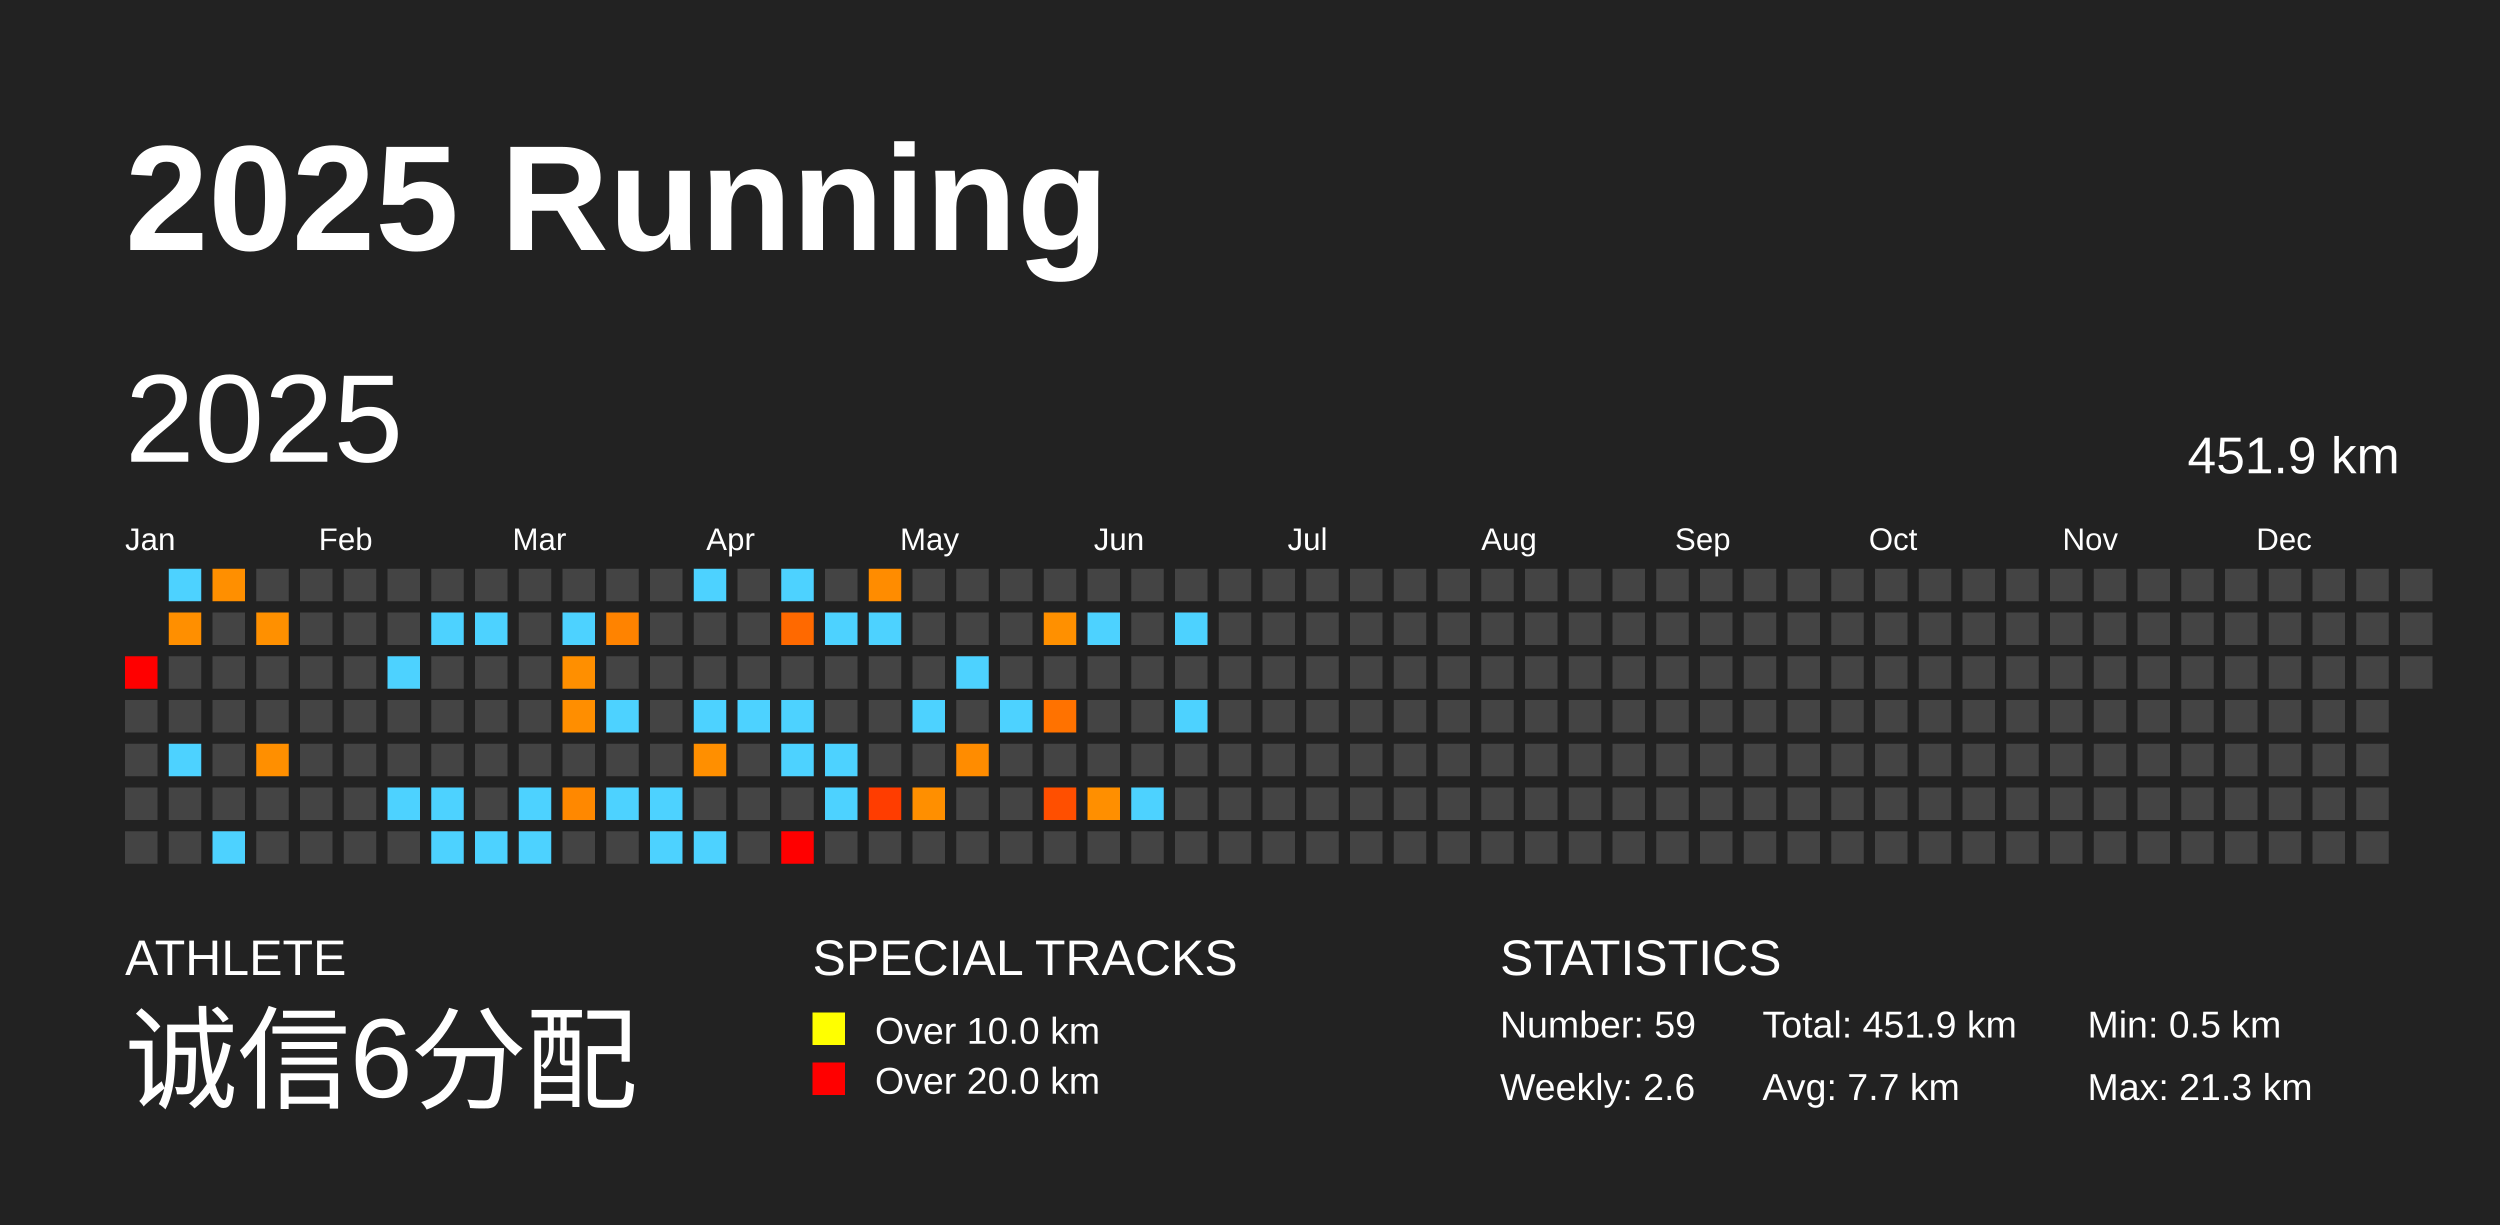
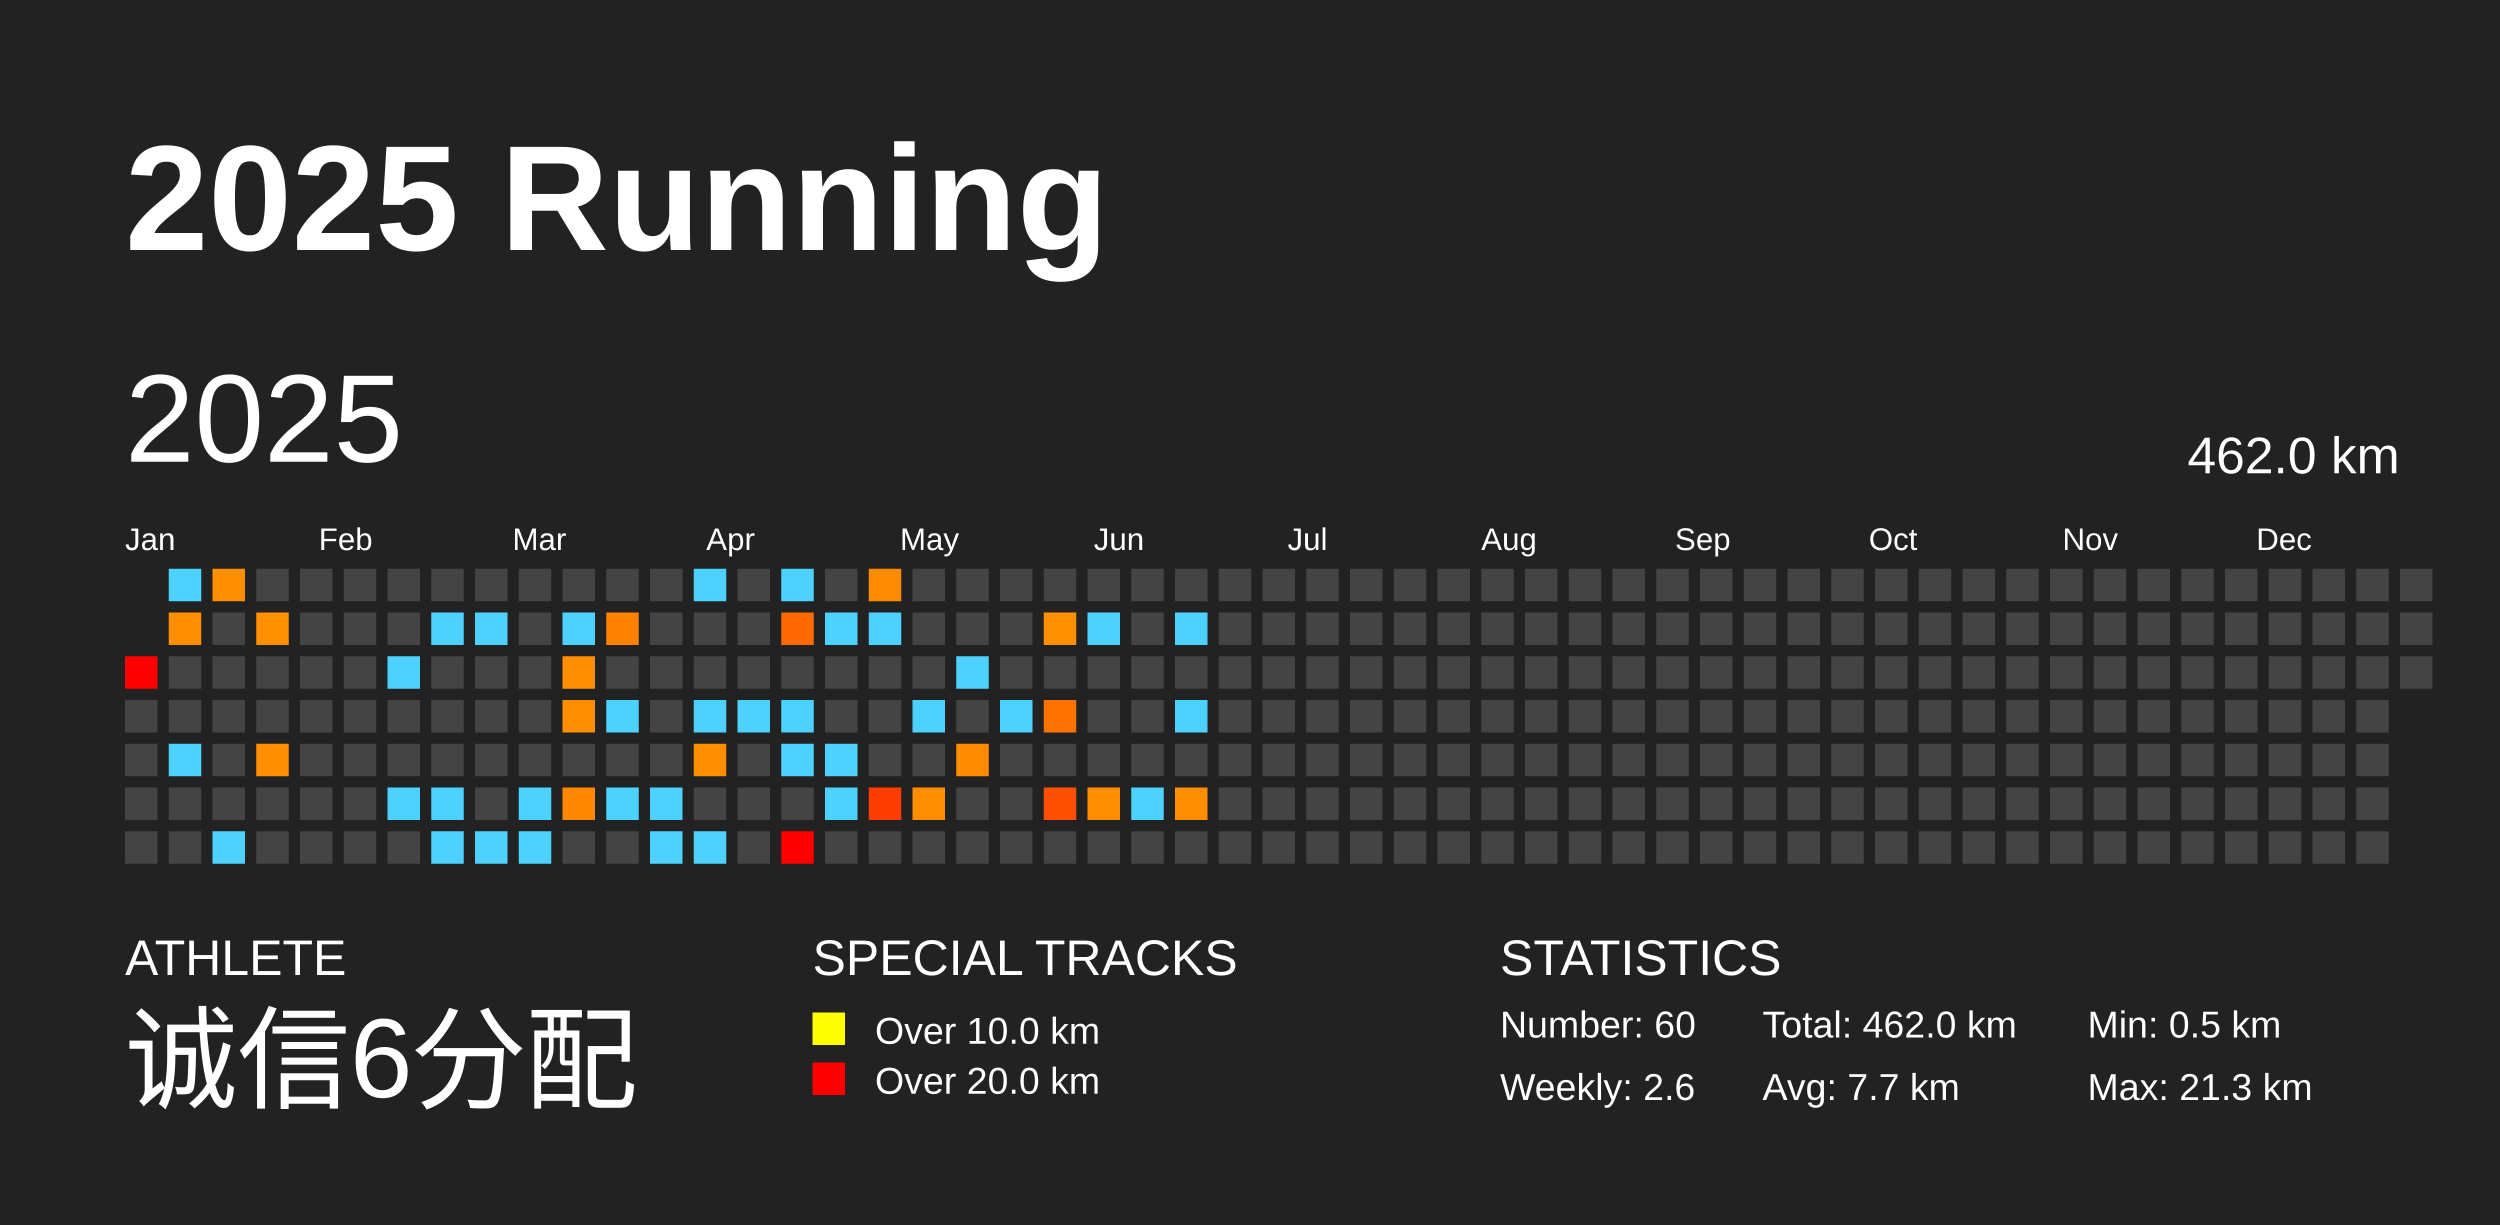
<svg xmlns="http://www.w3.org/2000/svg" baseProfile="full" height="98mm" version="1.1" viewBox="0,0,200,98" width="200mm">
  <defs />
  <rect fill="#222222" height="98" width="200" x="0" y="0" />
  <text fill="#FFFFFF" style="font-size:12px; font-family:Arial; font-weight:bold;" x="10" y="20">2025 Running</text>
  <text fill="#FFFFFF" style="font-size:4px; font-family:Arial" x="10" y="78">ATHLETE</text>
  <text fill="#FFFFFF" style="font-size:9px; font-family:Arial" x="10" y="88">诚信6分配</text>
  <text fill="#FFFFFF" style="font-size:4px; font-family:Arial" x="65" y="78">SPECIAL TRACKS</text>
  <rect fill="yellow" height="2.6" width="2.6" x="65" y="81" />
  <text fill="#FFFFFF" style="font-size:3px; font-family:Arial" x="70" y="83.5">Over 10.0 km</text>
  <rect fill="red" height="2.6" width="2.6" x="65" y="85" />
  <text fill="#FFFFFF" style="font-size:3px; font-family:Arial" x="70" y="87.5">Over 20.0 km</text>
  <text fill="#FFFFFF" style="font-size:4px; font-family:Arial" x="120" y="78">STATISTICS</text>
-   <text fill="#FFFFFF" style="font-size:3px; font-family:Arial" x="120" y="83">Number: 59</text>
+   <text fill="#FFFFFF" style="font-size:3px; font-family:Arial" x="120" y="83">Number: 60</text>
  <text fill="#FFFFFF" style="font-size:3px; font-family:Arial" x="120" y="88">Weekly: 2.6</text>
-   <text fill="#FFFFFF" style="font-size:3px; font-family:Arial" x="141" y="83">Total: 451.9 km</text>
+   <text fill="#FFFFFF" style="font-size:3px; font-family:Arial" x="141" y="83">Total: 462.0 km</text>
  <text fill="#FFFFFF" style="font-size:3px; font-family:Arial" x="141" y="88">Avg: 7.7 km</text>
  <text fill="#FFFFFF" style="font-size:3px; font-family:Arial" x="167" y="83">Min: 0.5 km</text>
  <text fill="#FFFFFF" style="font-size:3px; font-family:Arial" x="167" y="88">Max: 21.3 km</text>
  <text dominant-baseline="hanging" fill="#FFFFFF" style="font-size:10.0px; font-family:Arial;" x="10" y="30">2025</text>
-   <text dominant-baseline="hanging" fill="#FFFFFF" style="font-size:4.125px; font-family:Arial;" x="175" y="35">451.9 km</text>
+   <text dominant-baseline="hanging" fill="#FFFFFF" style="font-size:4.125px; font-family:Arial;" x="175" y="35">462.0 km</text>
  <text fill="#FFFFFF" style="font-size:2.5px; font-family:Arial" x="10.0" y="44">Jan</text>
  <text fill="#FFFFFF" style="font-size:2.5px; font-family:Arial" x="25.5" y="44">Feb</text>
  <text fill="#FFFFFF" style="font-size:2.5px; font-family:Arial" x="41.0" y="44">Mar</text>
  <text fill="#FFFFFF" style="font-size:2.5px; font-family:Arial" x="56.5" y="44">Apr</text>
  <text fill="#FFFFFF" style="font-size:2.5px; font-family:Arial" x="72.0" y="44">May</text>
  <text fill="#FFFFFF" style="font-size:2.5px; font-family:Arial" x="87.5" y="44">Jun</text>
  <text fill="#FFFFFF" style="font-size:2.5px; font-family:Arial" x="103.0" y="44">Jul</text>
  <text fill="#FFFFFF" style="font-size:2.5px; font-family:Arial" x="118.5" y="44">Aug</text>
  <text fill="#FFFFFF" style="font-size:2.5px; font-family:Arial" x="134.0" y="44">Sep</text>
  <text fill="#FFFFFF" style="font-size:2.5px; font-family:Arial" x="149.5" y="44">Oct</text>
  <text fill="#FFFFFF" style="font-size:2.5px; font-family:Arial" x="165.0" y="44">Nov</text>
  <text fill="#FFFFFF" style="font-size:2.5px; font-family:Arial" x="180.5" y="44">Dec</text>
  <rect fill="red" height="2.6" width="2.6" x="10.0" y="52.5" />
  <rect fill="#444444" height="2.6" width="2.6" x="10.0" y="56.0" />
  <rect fill="#444444" height="2.6" width="2.6" x="10.0" y="59.5" />
  <rect fill="#444444" height="2.6" width="2.6" x="10.0" y="63.0" />
  <rect fill="#444444" height="2.6" width="2.6" x="10.0" y="66.5" />
  <rect fill="#4dd2ff" height="2.6" width="2.6" x="13.5" y="45.5" />
  <rect fill="#ff8f00" height="2.6" width="2.6" x="13.5" y="49.0" />
  <rect fill="#444444" height="2.6" width="2.6" x="13.5" y="52.5" />
  <rect fill="#444444" height="2.6" width="2.6" x="13.5" y="56.0" />
  <rect fill="#4dd2ff" height="2.6" width="2.6" x="13.5" y="59.5" />
  <rect fill="#444444" height="2.6" width="2.6" x="13.5" y="63.0" />
  <rect fill="#444444" height="2.6" width="2.6" x="13.5" y="66.5" />
  <rect fill="#ff8f00" height="2.6" width="2.6" x="17.0" y="45.5" />
  <rect fill="#444444" height="2.6" width="2.6" x="17.0" y="49.0" />
  <rect fill="#444444" height="2.6" width="2.6" x="17.0" y="52.5" />
  <rect fill="#444444" height="2.6" width="2.6" x="17.0" y="56.0" />
  <rect fill="#444444" height="2.6" width="2.6" x="17.0" y="59.5" />
  <rect fill="#444444" height="2.6" width="2.6" x="17.0" y="63.0" />
  <rect fill="#4dd2ff" height="2.6" width="2.6" x="17.0" y="66.5" />
  <rect fill="#444444" height="2.6" width="2.6" x="20.5" y="45.5" />
  <rect fill="#ff9000" height="2.6" width="2.6" x="20.5" y="49.0" />
  <rect fill="#444444" height="2.6" width="2.6" x="20.5" y="52.5" />
  <rect fill="#444444" height="2.6" width="2.6" x="20.5" y="56.0" />
  <rect fill="#ff8f00" height="2.6" width="2.6" x="20.5" y="59.5" />
  <rect fill="#444444" height="2.6" width="2.6" x="20.5" y="63.0" />
  <rect fill="#444444" height="2.6" width="2.6" x="20.5" y="66.5" />
  <rect fill="#444444" height="2.6" width="2.6" x="24.0" y="45.5" />
  <rect fill="#444444" height="2.6" width="2.6" x="24.0" y="49.0" />
  <rect fill="#444444" height="2.6" width="2.6" x="24.0" y="52.5" />
  <rect fill="#444444" height="2.6" width="2.6" x="24.0" y="56.0" />
  <rect fill="#444444" height="2.6" width="2.6" x="24.0" y="59.5" />
  <rect fill="#444444" height="2.6" width="2.6" x="24.0" y="63.0" />
  <rect fill="#444444" height="2.6" width="2.6" x="24.0" y="66.5" />
  <rect fill="#444444" height="2.6" width="2.6" x="27.5" y="45.5" />
  <rect fill="#444444" height="2.6" width="2.6" x="27.5" y="49.0" />
  <rect fill="#444444" height="2.6" width="2.6" x="27.5" y="52.5" />
  <rect fill="#444444" height="2.6" width="2.6" x="27.5" y="56.0" />
  <rect fill="#444444" height="2.6" width="2.6" x="27.5" y="59.5" />
  <rect fill="#444444" height="2.6" width="2.6" x="27.5" y="63.0" />
  <rect fill="#444444" height="2.6" width="2.6" x="27.5" y="66.5" />
  <rect fill="#444444" height="2.6" width="2.6" x="31.0" y="45.5" />
  <rect fill="#444444" height="2.6" width="2.6" x="31.0" y="49.0" />
  <rect fill="#4dd2ff" height="2.6" width="2.6" x="31.0" y="52.5" />
  <rect fill="#444444" height="2.6" width="2.6" x="31.0" y="56.0" />
  <rect fill="#444444" height="2.6" width="2.6" x="31.0" y="59.5" />
  <rect fill="#4dd2ff" height="2.6" width="2.6" x="31.0" y="63.0" />
  <rect fill="#444444" height="2.6" width="2.6" x="31.0" y="66.5" />
  <rect fill="#444444" height="2.6" width="2.6" x="34.5" y="45.5" />
  <rect fill="#4dd2ff" height="2.6" width="2.6" x="34.5" y="49.0" />
  <rect fill="#444444" height="2.6" width="2.6" x="34.5" y="52.5" />
  <rect fill="#444444" height="2.6" width="2.6" x="34.5" y="56.0" />
  <rect fill="#444444" height="2.6" width="2.6" x="34.5" y="59.5" />
  <rect fill="#4dd2ff" height="2.6" width="2.6" x="34.5" y="63.0" />
  <rect fill="#4dd2ff" height="2.6" width="2.6" x="34.5" y="66.5" />
  <rect fill="#444444" height="2.6" width="2.6" x="38.0" y="45.5" />
  <rect fill="#4dd2ff" height="2.6" width="2.6" x="38.0" y="49.0" />
  <rect fill="#444444" height="2.6" width="2.6" x="38.0" y="52.5" />
  <rect fill="#444444" height="2.6" width="2.6" x="38.0" y="56.0" />
  <rect fill="#444444" height="2.6" width="2.6" x="38.0" y="59.5" />
  <rect fill="#444444" height="2.6" width="2.6" x="38.0" y="63.0" />
  <rect fill="#4dd2ff" height="2.6" width="2.6" x="38.0" y="66.5" />
  <rect fill="#444444" height="2.6" width="2.6" x="41.5" y="45.5" />
  <rect fill="#444444" height="2.6" width="2.6" x="41.5" y="49.0" />
  <rect fill="#444444" height="2.6" width="2.6" x="41.5" y="52.5" />
  <rect fill="#444444" height="2.6" width="2.6" x="41.5" y="56.0" />
  <rect fill="#444444" height="2.6" width="2.6" x="41.5" y="59.5" />
  <rect fill="#4dd2ff" height="2.6" width="2.6" x="41.5" y="63.0" />
  <rect fill="#4dd2ff" height="2.6" width="2.6" x="41.5" y="66.5" />
  <rect fill="#444444" height="2.6" width="2.6" x="45.0" y="45.5" />
  <rect fill="#4dd2ff" height="2.6" width="2.6" x="45.0" y="49.0" />
  <rect fill="#ff8f00" height="2.6" width="2.6" x="45.0" y="52.5" />
  <rect fill="#ff8e00" height="2.6" width="2.6" x="45.0" y="56.0" />
  <rect fill="#444444" height="2.6" width="2.6" x="45.0" y="59.5" />
  <rect fill="#ff8800" height="2.6" width="2.6" x="45.0" y="63.0" />
  <rect fill="#444444" height="2.6" width="2.6" x="45.0" y="66.5" />
  <rect fill="#444444" height="2.6" width="2.6" x="48.5" y="45.5" />
  <rect fill="#ff8300" height="2.6" width="2.6" x="48.5" y="49.0" />
  <rect fill="#444444" height="2.6" width="2.6" x="48.5" y="52.5" />
  <rect fill="#4dd2ff" height="2.6" width="2.6" x="48.5" y="56.0" />
  <rect fill="#444444" height="2.6" width="2.6" x="48.5" y="59.5" />
  <rect fill="#4dd2ff" height="2.6" width="2.6" x="48.5" y="63.0" />
  <rect fill="#444444" height="2.6" width="2.6" x="48.5" y="66.5" />
  <rect fill="#444444" height="2.6" width="2.6" x="52.0" y="45.5" />
  <rect fill="#444444" height="2.6" width="2.6" x="52.0" y="49.0" />
  <rect fill="#444444" height="2.6" width="2.6" x="52.0" y="52.5" />
  <rect fill="#444444" height="2.6" width="2.6" x="52.0" y="56.0" />
  <rect fill="#444444" height="2.6" width="2.6" x="52.0" y="59.5" />
  <rect fill="#4dd2ff" height="2.6" width="2.6" x="52.0" y="63.0" />
  <rect fill="#4dd2ff" height="2.6" width="2.6" x="52.0" y="66.5" />
  <rect fill="#4dd2ff" height="2.6" width="2.6" x="55.5" y="45.5" />
  <rect fill="#444444" height="2.6" width="2.6" x="55.5" y="49.0" />
  <rect fill="#444444" height="2.6" width="2.6" x="55.5" y="52.5" />
  <rect fill="#4dd2ff" height="2.6" width="2.6" x="55.5" y="56.0" />
  <rect fill="#ff8f00" height="2.6" width="2.6" x="55.5" y="59.5" />
  <rect fill="#444444" height="2.6" width="2.6" x="55.5" y="63.0" />
  <rect fill="#4dd2ff" height="2.6" width="2.6" x="55.5" y="66.5" />
  <rect fill="#444444" height="2.6" width="2.6" x="59.0" y="45.5" />
  <rect fill="#444444" height="2.6" width="2.6" x="59.0" y="49.0" />
  <rect fill="#444444" height="2.6" width="2.6" x="59.0" y="52.5" />
  <rect fill="#4dd2ff" height="2.6" width="2.6" x="59.0" y="56.0" />
  <rect fill="#444444" height="2.6" width="2.6" x="59.0" y="59.5" />
  <rect fill="#444444" height="2.6" width="2.6" x="59.0" y="63.0" />
  <rect fill="#444444" height="2.6" width="2.6" x="59.0" y="66.5" />
  <rect fill="#4dd2ff" height="2.6" width="2.6" x="62.5" y="45.5" />
  <rect fill="#ff6900" height="2.6" width="2.6" x="62.5" y="49.0" />
  <rect fill="#444444" height="2.6" width="2.6" x="62.5" y="52.5" />
  <rect fill="#4dd2ff" height="2.6" width="2.6" x="62.5" y="56.0" />
  <rect fill="#4dd2ff" height="2.6" width="2.6" x="62.5" y="59.5" />
  <rect fill="#444444" height="2.6" width="2.6" x="62.5" y="63.0" />
  <rect fill="red" height="2.6" width="2.6" x="62.5" y="66.5" />
  <rect fill="#444444" height="2.6" width="2.6" x="66.0" y="45.5" />
  <rect fill="#4dd2ff" height="2.6" width="2.6" x="66.0" y="49.0" />
  <rect fill="#444444" height="2.6" width="2.6" x="66.0" y="52.5" />
  <rect fill="#444444" height="2.6" width="2.6" x="66.0" y="56.0" />
  <rect fill="#4dd2ff" height="2.6" width="2.6" x="66.0" y="59.5" />
  <rect fill="#4dd2ff" height="2.6" width="2.6" x="66.0" y="63.0" />
  <rect fill="#444444" height="2.6" width="2.6" x="66.0" y="66.5" />
  <rect fill="#ff8c00" height="2.6" width="2.6" x="69.5" y="45.5" />
  <rect fill="#4dd2ff" height="2.6" width="2.6" x="69.5" y="49.0" />
  <rect fill="#444444" height="2.6" width="2.6" x="69.5" y="52.5" />
  <rect fill="#444444" height="2.6" width="2.6" x="69.5" y="56.0" />
  <rect fill="#444444" height="2.6" width="2.6" x="69.5" y="59.5" />
  <rect fill="#ff3d00" height="2.6" width="2.6" x="69.5" y="63.0" />
  <rect fill="#444444" height="2.6" width="2.6" x="69.5" y="66.5" />
  <rect fill="#444444" height="2.6" width="2.6" x="73.0" y="45.5" />
  <rect fill="#444444" height="2.6" width="2.6" x="73.0" y="49.0" />
  <rect fill="#444444" height="2.6" width="2.6" x="73.0" y="52.5" />
  <rect fill="#4dd2ff" height="2.6" width="2.6" x="73.0" y="56.0" />
  <rect fill="#444444" height="2.6" width="2.6" x="73.0" y="59.5" />
  <rect fill="#ff8f00" height="2.6" width="2.6" x="73.0" y="63.0" />
  <rect fill="#444444" height="2.6" width="2.6" x="73.0" y="66.5" />
  <rect fill="#444444" height="2.6" width="2.6" x="76.5" y="45.5" />
  <rect fill="#444444" height="2.6" width="2.6" x="76.5" y="49.0" />
  <rect fill="#4dd2ff" height="2.6" width="2.6" x="76.5" y="52.5" />
  <rect fill="#444444" height="2.6" width="2.6" x="76.5" y="56.0" />
  <rect fill="#ff8c00" height="2.6" width="2.6" x="76.5" y="59.5" />
  <rect fill="#444444" height="2.6" width="2.6" x="76.5" y="63.0" />
  <rect fill="#444444" height="2.6" width="2.6" x="76.5" y="66.5" />
  <rect fill="#444444" height="2.6" width="2.6" x="80.0" y="45.5" />
  <rect fill="#444444" height="2.6" width="2.6" x="80.0" y="49.0" />
  <rect fill="#444444" height="2.6" width="2.6" x="80.0" y="52.5" />
  <rect fill="#4dd2ff" height="2.6" width="2.6" x="80.0" y="56.0" />
  <rect fill="#444444" height="2.6" width="2.6" x="80.0" y="59.5" />
  <rect fill="#444444" height="2.6" width="2.6" x="80.0" y="63.0" />
  <rect fill="#444444" height="2.6" width="2.6" x="80.0" y="66.5" />
  <rect fill="#444444" height="2.6" width="2.6" x="83.5" y="45.5" />
  <rect fill="#ff9000" height="2.6" width="2.6" x="83.5" y="49.0" />
  <rect fill="#444444" height="2.6" width="2.6" x="83.5" y="52.5" />
  <rect fill="#ff7200" height="2.6" width="2.6" x="83.5" y="56.0" />
  <rect fill="#444444" height="2.6" width="2.6" x="83.5" y="59.5" />
  <rect fill="#ff4f00" height="2.6" width="2.6" x="83.5" y="63.0" />
  <rect fill="#444444" height="2.6" width="2.6" x="83.5" y="66.5" />
  <rect fill="#444444" height="2.6" width="2.6" x="87.0" y="45.5" />
  <rect fill="#4dd2ff" height="2.6" width="2.6" x="87.0" y="49.0" />
  <rect fill="#444444" height="2.6" width="2.6" x="87.0" y="52.5" />
  <rect fill="#444444" height="2.6" width="2.6" x="87.0" y="56.0" />
  <rect fill="#444444" height="2.6" width="2.6" x="87.0" y="59.5" />
  <rect fill="#ff8f00" height="2.6" width="2.6" x="87.0" y="63.0" />
  <rect fill="#444444" height="2.6" width="2.6" x="87.0" y="66.5" />
  <rect fill="#444444" height="2.6" width="2.6" x="90.5" y="45.5" />
  <rect fill="#444444" height="2.6" width="2.6" x="90.5" y="49.0" />
  <rect fill="#444444" height="2.6" width="2.6" x="90.5" y="52.5" />
  <rect fill="#444444" height="2.6" width="2.6" x="90.5" y="56.0" />
  <rect fill="#444444" height="2.6" width="2.6" x="90.5" y="59.5" />
  <rect fill="#4dd2ff" height="2.6" width="2.6" x="90.5" y="63.0" />
  <rect fill="#444444" height="2.6" width="2.6" x="90.5" y="66.5" />
  <rect fill="#444444" height="2.6" width="2.6" x="94.0" y="45.5" />
  <rect fill="#4dd2ff" height="2.6" width="2.6" x="94.0" y="49.0" />
  <rect fill="#444444" height="2.6" width="2.6" x="94.0" y="52.5" />
  <rect fill="#4dd2ff" height="2.6" width="2.6" x="94.0" y="56.0" />
  <rect fill="#444444" height="2.6" width="2.6" x="94.0" y="59.5" />
-   <rect fill="#444444" height="2.6" width="2.6" x="94.0" y="63.0" />
+   <rect fill="#ff8e00" height="2.6" width="2.6" x="94.0" y="63.0" />
  <rect fill="#444444" height="2.6" width="2.6" x="94.0" y="66.5" />
  <rect fill="#444444" height="2.6" width="2.6" x="97.5" y="45.5" />
  <rect fill="#444444" height="2.6" width="2.6" x="97.5" y="49.0" />
  <rect fill="#444444" height="2.6" width="2.6" x="97.5" y="52.5" />
  <rect fill="#444444" height="2.6" width="2.6" x="97.5" y="56.0" />
  <rect fill="#444444" height="2.6" width="2.6" x="97.5" y="59.5" />
  <rect fill="#444444" height="2.6" width="2.6" x="97.5" y="63.0" />
  <rect fill="#444444" height="2.6" width="2.6" x="97.5" y="66.5" />
  <rect fill="#444444" height="2.6" width="2.6" x="101.0" y="45.5" />
  <rect fill="#444444" height="2.6" width="2.6" x="101.0" y="49.0" />
  <rect fill="#444444" height="2.6" width="2.6" x="101.0" y="52.5" />
  <rect fill="#444444" height="2.6" width="2.6" x="101.0" y="56.0" />
  <rect fill="#444444" height="2.6" width="2.6" x="101.0" y="59.5" />
  <rect fill="#444444" height="2.6" width="2.6" x="101.0" y="63.0" />
  <rect fill="#444444" height="2.6" width="2.6" x="101.0" y="66.5" />
  <rect fill="#444444" height="2.6" width="2.6" x="104.5" y="45.5" />
  <rect fill="#444444" height="2.6" width="2.6" x="104.5" y="49.0" />
  <rect fill="#444444" height="2.6" width="2.6" x="104.5" y="52.5" />
  <rect fill="#444444" height="2.6" width="2.6" x="104.5" y="56.0" />
  <rect fill="#444444" height="2.6" width="2.6" x="104.5" y="59.5" />
  <rect fill="#444444" height="2.6" width="2.6" x="104.5" y="63.0" />
  <rect fill="#444444" height="2.6" width="2.6" x="104.5" y="66.5" />
  <rect fill="#444444" height="2.6" width="2.6" x="108.0" y="45.5" />
  <rect fill="#444444" height="2.6" width="2.6" x="108.0" y="49.0" />
  <rect fill="#444444" height="2.6" width="2.6" x="108.0" y="52.5" />
  <rect fill="#444444" height="2.6" width="2.6" x="108.0" y="56.0" />
  <rect fill="#444444" height="2.6" width="2.6" x="108.0" y="59.5" />
  <rect fill="#444444" height="2.6" width="2.6" x="108.0" y="63.0" />
  <rect fill="#444444" height="2.6" width="2.6" x="108.0" y="66.5" />
  <rect fill="#444444" height="2.6" width="2.6" x="111.5" y="45.5" />
  <rect fill="#444444" height="2.6" width="2.6" x="111.5" y="49.0" />
  <rect fill="#444444" height="2.6" width="2.6" x="111.5" y="52.5" />
  <rect fill="#444444" height="2.6" width="2.6" x="111.5" y="56.0" />
  <rect fill="#444444" height="2.6" width="2.6" x="111.5" y="59.5" />
  <rect fill="#444444" height="2.6" width="2.6" x="111.5" y="63.0" />
  <rect fill="#444444" height="2.6" width="2.6" x="111.5" y="66.5" />
  <rect fill="#444444" height="2.6" width="2.6" x="115.0" y="45.5" />
  <rect fill="#444444" height="2.6" width="2.6" x="115.0" y="49.0" />
  <rect fill="#444444" height="2.6" width="2.6" x="115.0" y="52.5" />
  <rect fill="#444444" height="2.6" width="2.6" x="115.0" y="56.0" />
  <rect fill="#444444" height="2.6" width="2.6" x="115.0" y="59.5" />
  <rect fill="#444444" height="2.6" width="2.6" x="115.0" y="63.0" />
  <rect fill="#444444" height="2.6" width="2.6" x="115.0" y="66.5" />
  <rect fill="#444444" height="2.6" width="2.6" x="118.5" y="45.5" />
  <rect fill="#444444" height="2.6" width="2.6" x="118.5" y="49.0" />
  <rect fill="#444444" height="2.6" width="2.6" x="118.5" y="52.5" />
  <rect fill="#444444" height="2.6" width="2.6" x="118.5" y="56.0" />
  <rect fill="#444444" height="2.6" width="2.6" x="118.5" y="59.5" />
  <rect fill="#444444" height="2.6" width="2.6" x="118.5" y="63.0" />
  <rect fill="#444444" height="2.6" width="2.6" x="118.5" y="66.5" />
  <rect fill="#444444" height="2.6" width="2.6" x="122.0" y="45.5" />
  <rect fill="#444444" height="2.6" width="2.6" x="122.0" y="49.0" />
  <rect fill="#444444" height="2.6" width="2.6" x="122.0" y="52.5" />
  <rect fill="#444444" height="2.6" width="2.6" x="122.0" y="56.0" />
  <rect fill="#444444" height="2.6" width="2.6" x="122.0" y="59.5" />
  <rect fill="#444444" height="2.6" width="2.6" x="122.0" y="63.0" />
  <rect fill="#444444" height="2.6" width="2.6" x="122.0" y="66.5" />
  <rect fill="#444444" height="2.6" width="2.6" x="125.5" y="45.5" />
  <rect fill="#444444" height="2.6" width="2.6" x="125.5" y="49.0" />
  <rect fill="#444444" height="2.6" width="2.6" x="125.5" y="52.5" />
  <rect fill="#444444" height="2.6" width="2.6" x="125.5" y="56.0" />
  <rect fill="#444444" height="2.6" width="2.6" x="125.5" y="59.5" />
  <rect fill="#444444" height="2.6" width="2.6" x="125.5" y="63.0" />
  <rect fill="#444444" height="2.6" width="2.6" x="125.5" y="66.5" />
  <rect fill="#444444" height="2.6" width="2.6" x="129.0" y="45.5" />
  <rect fill="#444444" height="2.6" width="2.6" x="129.0" y="49.0" />
  <rect fill="#444444" height="2.6" width="2.6" x="129.0" y="52.5" />
  <rect fill="#444444" height="2.6" width="2.6" x="129.0" y="56.0" />
  <rect fill="#444444" height="2.6" width="2.6" x="129.0" y="59.5" />
  <rect fill="#444444" height="2.6" width="2.6" x="129.0" y="63.0" />
  <rect fill="#444444" height="2.6" width="2.6" x="129.0" y="66.5" />
  <rect fill="#444444" height="2.6" width="2.6" x="132.5" y="45.5" />
  <rect fill="#444444" height="2.6" width="2.6" x="132.5" y="49.0" />
  <rect fill="#444444" height="2.6" width="2.6" x="132.5" y="52.5" />
  <rect fill="#444444" height="2.6" width="2.6" x="132.5" y="56.0" />
  <rect fill="#444444" height="2.6" width="2.6" x="132.5" y="59.5" />
  <rect fill="#444444" height="2.6" width="2.6" x="132.5" y="63.0" />
  <rect fill="#444444" height="2.6" width="2.6" x="132.5" y="66.5" />
  <rect fill="#444444" height="2.6" width="2.6" x="136.0" y="45.5" />
  <rect fill="#444444" height="2.6" width="2.6" x="136.0" y="49.0" />
  <rect fill="#444444" height="2.6" width="2.6" x="136.0" y="52.5" />
  <rect fill="#444444" height="2.6" width="2.6" x="136.0" y="56.0" />
  <rect fill="#444444" height="2.6" width="2.6" x="136.0" y="59.5" />
  <rect fill="#444444" height="2.6" width="2.6" x="136.0" y="63.0" />
  <rect fill="#444444" height="2.6" width="2.6" x="136.0" y="66.5" />
  <rect fill="#444444" height="2.6" width="2.6" x="139.5" y="45.5" />
  <rect fill="#444444" height="2.6" width="2.6" x="139.5" y="49.0" />
  <rect fill="#444444" height="2.6" width="2.6" x="139.5" y="52.5" />
  <rect fill="#444444" height="2.6" width="2.6" x="139.5" y="56.0" />
  <rect fill="#444444" height="2.6" width="2.6" x="139.5" y="59.5" />
  <rect fill="#444444" height="2.6" width="2.6" x="139.5" y="63.0" />
  <rect fill="#444444" height="2.6" width="2.6" x="139.5" y="66.5" />
  <rect fill="#444444" height="2.6" width="2.6" x="143.0" y="45.5" />
  <rect fill="#444444" height="2.6" width="2.6" x="143.0" y="49.0" />
  <rect fill="#444444" height="2.6" width="2.6" x="143.0" y="52.5" />
  <rect fill="#444444" height="2.6" width="2.6" x="143.0" y="56.0" />
  <rect fill="#444444" height="2.6" width="2.6" x="143.0" y="59.5" />
  <rect fill="#444444" height="2.6" width="2.6" x="143.0" y="63.0" />
  <rect fill="#444444" height="2.6" width="2.6" x="143.0" y="66.5" />
  <rect fill="#444444" height="2.6" width="2.6" x="146.5" y="45.5" />
  <rect fill="#444444" height="2.6" width="2.6" x="146.5" y="49.0" />
  <rect fill="#444444" height="2.6" width="2.6" x="146.5" y="52.5" />
  <rect fill="#444444" height="2.6" width="2.6" x="146.5" y="56.0" />
  <rect fill="#444444" height="2.6" width="2.6" x="146.5" y="59.5" />
  <rect fill="#444444" height="2.6" width="2.6" x="146.5" y="63.0" />
  <rect fill="#444444" height="2.6" width="2.6" x="146.5" y="66.5" />
  <rect fill="#444444" height="2.6" width="2.6" x="150.0" y="45.5" />
  <rect fill="#444444" height="2.6" width="2.6" x="150.0" y="49.0" />
  <rect fill="#444444" height="2.6" width="2.6" x="150.0" y="52.5" />
  <rect fill="#444444" height="2.6" width="2.6" x="150.0" y="56.0" />
  <rect fill="#444444" height="2.6" width="2.6" x="150.0" y="59.5" />
  <rect fill="#444444" height="2.6" width="2.6" x="150.0" y="63.0" />
  <rect fill="#444444" height="2.6" width="2.6" x="150.0" y="66.5" />
  <rect fill="#444444" height="2.6" width="2.6" x="153.5" y="45.5" />
  <rect fill="#444444" height="2.6" width="2.6" x="153.5" y="49.0" />
  <rect fill="#444444" height="2.6" width="2.6" x="153.5" y="52.5" />
  <rect fill="#444444" height="2.6" width="2.6" x="153.5" y="56.0" />
  <rect fill="#444444" height="2.6" width="2.6" x="153.5" y="59.5" />
  <rect fill="#444444" height="2.6" width="2.6" x="153.5" y="63.0" />
  <rect fill="#444444" height="2.6" width="2.6" x="153.5" y="66.5" />
  <rect fill="#444444" height="2.6" width="2.6" x="157.0" y="45.5" />
  <rect fill="#444444" height="2.6" width="2.6" x="157.0" y="49.0" />
  <rect fill="#444444" height="2.6" width="2.6" x="157.0" y="52.5" />
  <rect fill="#444444" height="2.6" width="2.6" x="157.0" y="56.0" />
  <rect fill="#444444" height="2.6" width="2.6" x="157.0" y="59.5" />
  <rect fill="#444444" height="2.6" width="2.6" x="157.0" y="63.0" />
  <rect fill="#444444" height="2.6" width="2.6" x="157.0" y="66.5" />
  <rect fill="#444444" height="2.6" width="2.6" x="160.5" y="45.5" />
  <rect fill="#444444" height="2.6" width="2.6" x="160.5" y="49.0" />
  <rect fill="#444444" height="2.6" width="2.6" x="160.5" y="52.5" />
  <rect fill="#444444" height="2.6" width="2.6" x="160.5" y="56.0" />
  <rect fill="#444444" height="2.6" width="2.6" x="160.5" y="59.5" />
  <rect fill="#444444" height="2.6" width="2.6" x="160.5" y="63.0" />
  <rect fill="#444444" height="2.6" width="2.6" x="160.5" y="66.5" />
  <rect fill="#444444" height="2.6" width="2.6" x="164.0" y="45.5" />
  <rect fill="#444444" height="2.6" width="2.6" x="164.0" y="49.0" />
  <rect fill="#444444" height="2.6" width="2.6" x="164.0" y="52.5" />
  <rect fill="#444444" height="2.6" width="2.6" x="164.0" y="56.0" />
  <rect fill="#444444" height="2.6" width="2.6" x="164.0" y="59.5" />
  <rect fill="#444444" height="2.6" width="2.6" x="164.0" y="63.0" />
  <rect fill="#444444" height="2.6" width="2.6" x="164.0" y="66.5" />
  <rect fill="#444444" height="2.6" width="2.6" x="167.5" y="45.5" />
  <rect fill="#444444" height="2.6" width="2.6" x="167.5" y="49.0" />
  <rect fill="#444444" height="2.6" width="2.6" x="167.5" y="52.5" />
  <rect fill="#444444" height="2.6" width="2.6" x="167.5" y="56.0" />
  <rect fill="#444444" height="2.6" width="2.6" x="167.5" y="59.5" />
  <rect fill="#444444" height="2.6" width="2.6" x="167.5" y="63.0" />
  <rect fill="#444444" height="2.6" width="2.6" x="167.5" y="66.5" />
  <rect fill="#444444" height="2.6" width="2.6" x="171.0" y="45.5" />
  <rect fill="#444444" height="2.6" width="2.6" x="171.0" y="49.0" />
  <rect fill="#444444" height="2.6" width="2.6" x="171.0" y="52.5" />
  <rect fill="#444444" height="2.6" width="2.6" x="171.0" y="56.0" />
  <rect fill="#444444" height="2.6" width="2.6" x="171.0" y="59.5" />
  <rect fill="#444444" height="2.6" width="2.6" x="171.0" y="63.0" />
  <rect fill="#444444" height="2.6" width="2.6" x="171.0" y="66.5" />
  <rect fill="#444444" height="2.6" width="2.6" x="174.5" y="45.5" />
  <rect fill="#444444" height="2.6" width="2.6" x="174.5" y="49.0" />
  <rect fill="#444444" height="2.6" width="2.6" x="174.5" y="52.5" />
  <rect fill="#444444" height="2.6" width="2.6" x="174.5" y="56.0" />
  <rect fill="#444444" height="2.6" width="2.6" x="174.5" y="59.5" />
  <rect fill="#444444" height="2.6" width="2.6" x="174.5" y="63.0" />
  <rect fill="#444444" height="2.6" width="2.6" x="174.5" y="66.5" />
  <rect fill="#444444" height="2.6" width="2.6" x="178.0" y="45.5" />
  <rect fill="#444444" height="2.6" width="2.6" x="178.0" y="49.0" />
  <rect fill="#444444" height="2.6" width="2.6" x="178.0" y="52.5" />
  <rect fill="#444444" height="2.6" width="2.6" x="178.0" y="56.0" />
  <rect fill="#444444" height="2.6" width="2.6" x="178.0" y="59.5" />
  <rect fill="#444444" height="2.6" width="2.6" x="178.0" y="63.0" />
  <rect fill="#444444" height="2.6" width="2.6" x="178.0" y="66.5" />
  <rect fill="#444444" height="2.6" width="2.6" x="181.5" y="45.5" />
  <rect fill="#444444" height="2.6" width="2.6" x="181.5" y="49.0" />
  <rect fill="#444444" height="2.6" width="2.6" x="181.5" y="52.5" />
  <rect fill="#444444" height="2.6" width="2.6" x="181.5" y="56.0" />
  <rect fill="#444444" height="2.6" width="2.6" x="181.5" y="59.5" />
  <rect fill="#444444" height="2.6" width="2.6" x="181.5" y="63.0" />
  <rect fill="#444444" height="2.6" width="2.6" x="181.5" y="66.5" />
  <rect fill="#444444" height="2.6" width="2.6" x="185.0" y="45.5" />
  <rect fill="#444444" height="2.6" width="2.6" x="185.0" y="49.0" />
  <rect fill="#444444" height="2.6" width="2.6" x="185.0" y="52.5" />
  <rect fill="#444444" height="2.6" width="2.6" x="185.0" y="56.0" />
  <rect fill="#444444" height="2.6" width="2.6" x="185.0" y="59.5" />
  <rect fill="#444444" height="2.6" width="2.6" x="185.0" y="63.0" />
  <rect fill="#444444" height="2.6" width="2.6" x="185.0" y="66.5" />
  <rect fill="#444444" height="2.6" width="2.6" x="188.5" y="45.5" />
  <rect fill="#444444" height="2.6" width="2.6" x="188.5" y="49.0" />
  <rect fill="#444444" height="2.6" width="2.6" x="188.5" y="52.5" />
  <rect fill="#444444" height="2.6" width="2.6" x="188.5" y="56.0" />
  <rect fill="#444444" height="2.6" width="2.6" x="188.5" y="59.5" />
  <rect fill="#444444" height="2.6" width="2.6" x="188.5" y="63.0" />
  <rect fill="#444444" height="2.6" width="2.6" x="188.5" y="66.5" />
  <rect fill="#444444" height="2.6" width="2.6" x="192.0" y="45.5" />
  <rect fill="#444444" height="2.6" width="2.6" x="192.0" y="49.0" />
  <rect fill="#444444" height="2.6" width="2.6" x="192.0" y="52.5" />
</svg>
